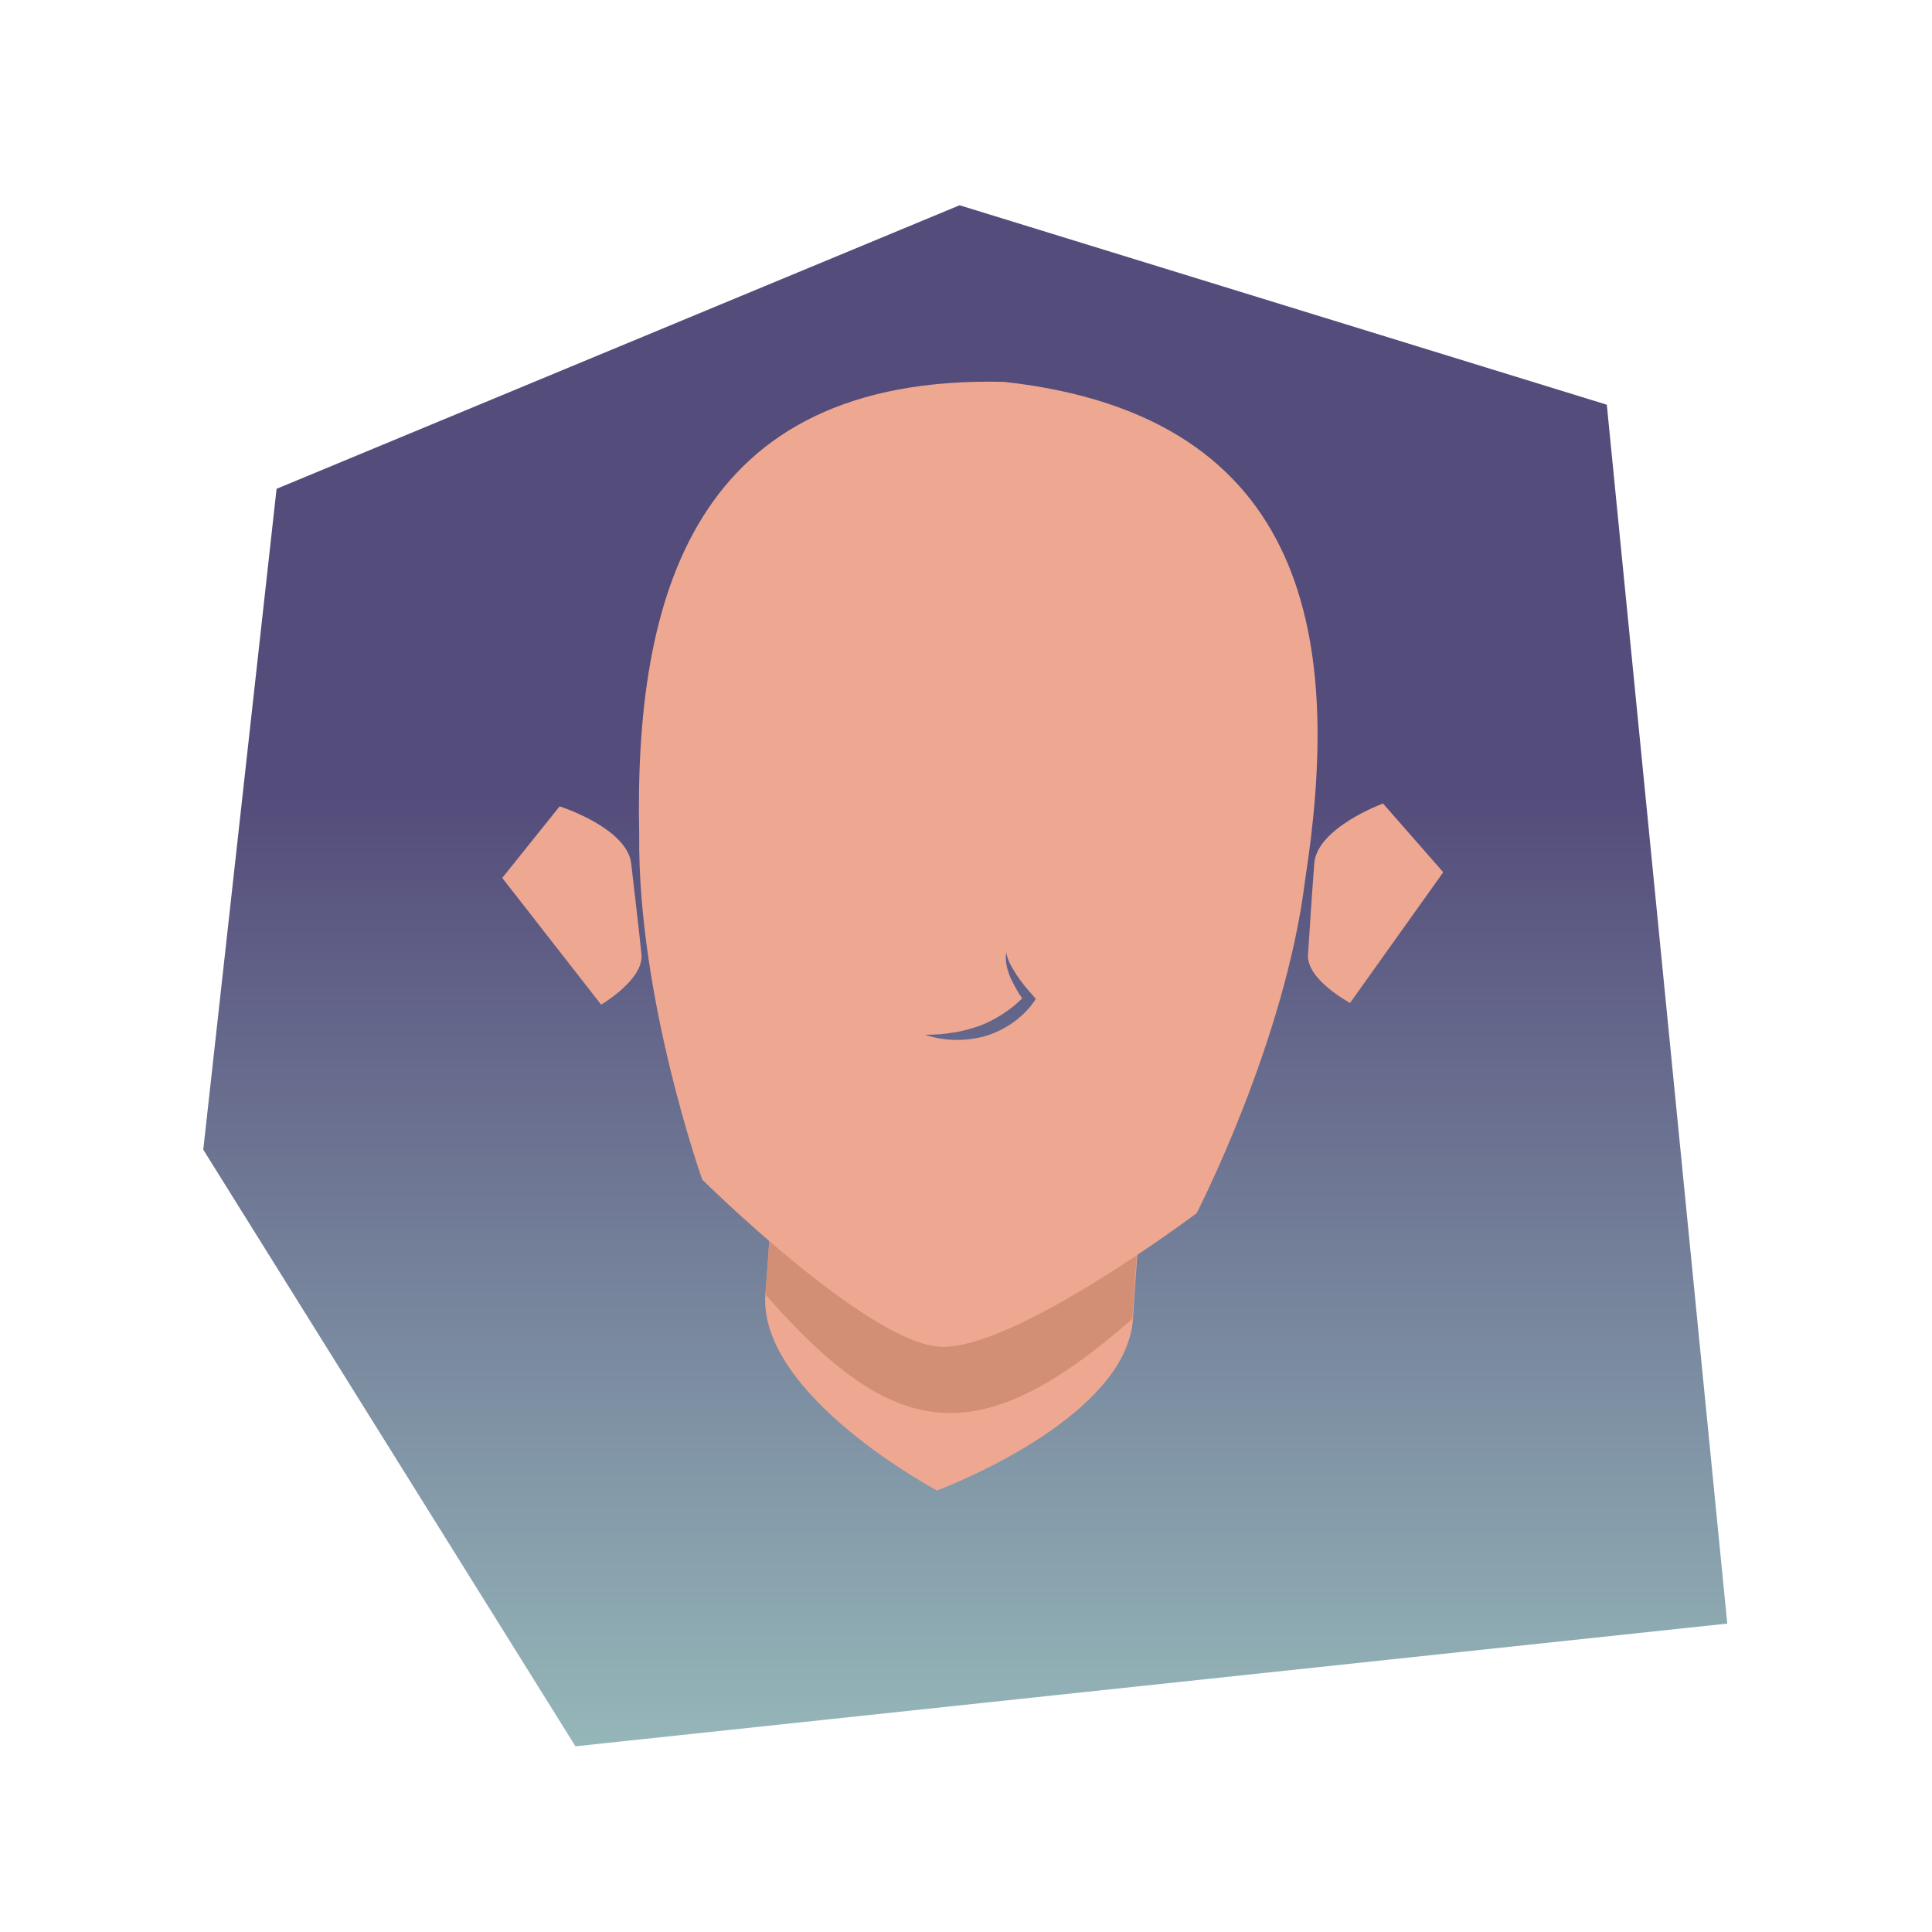
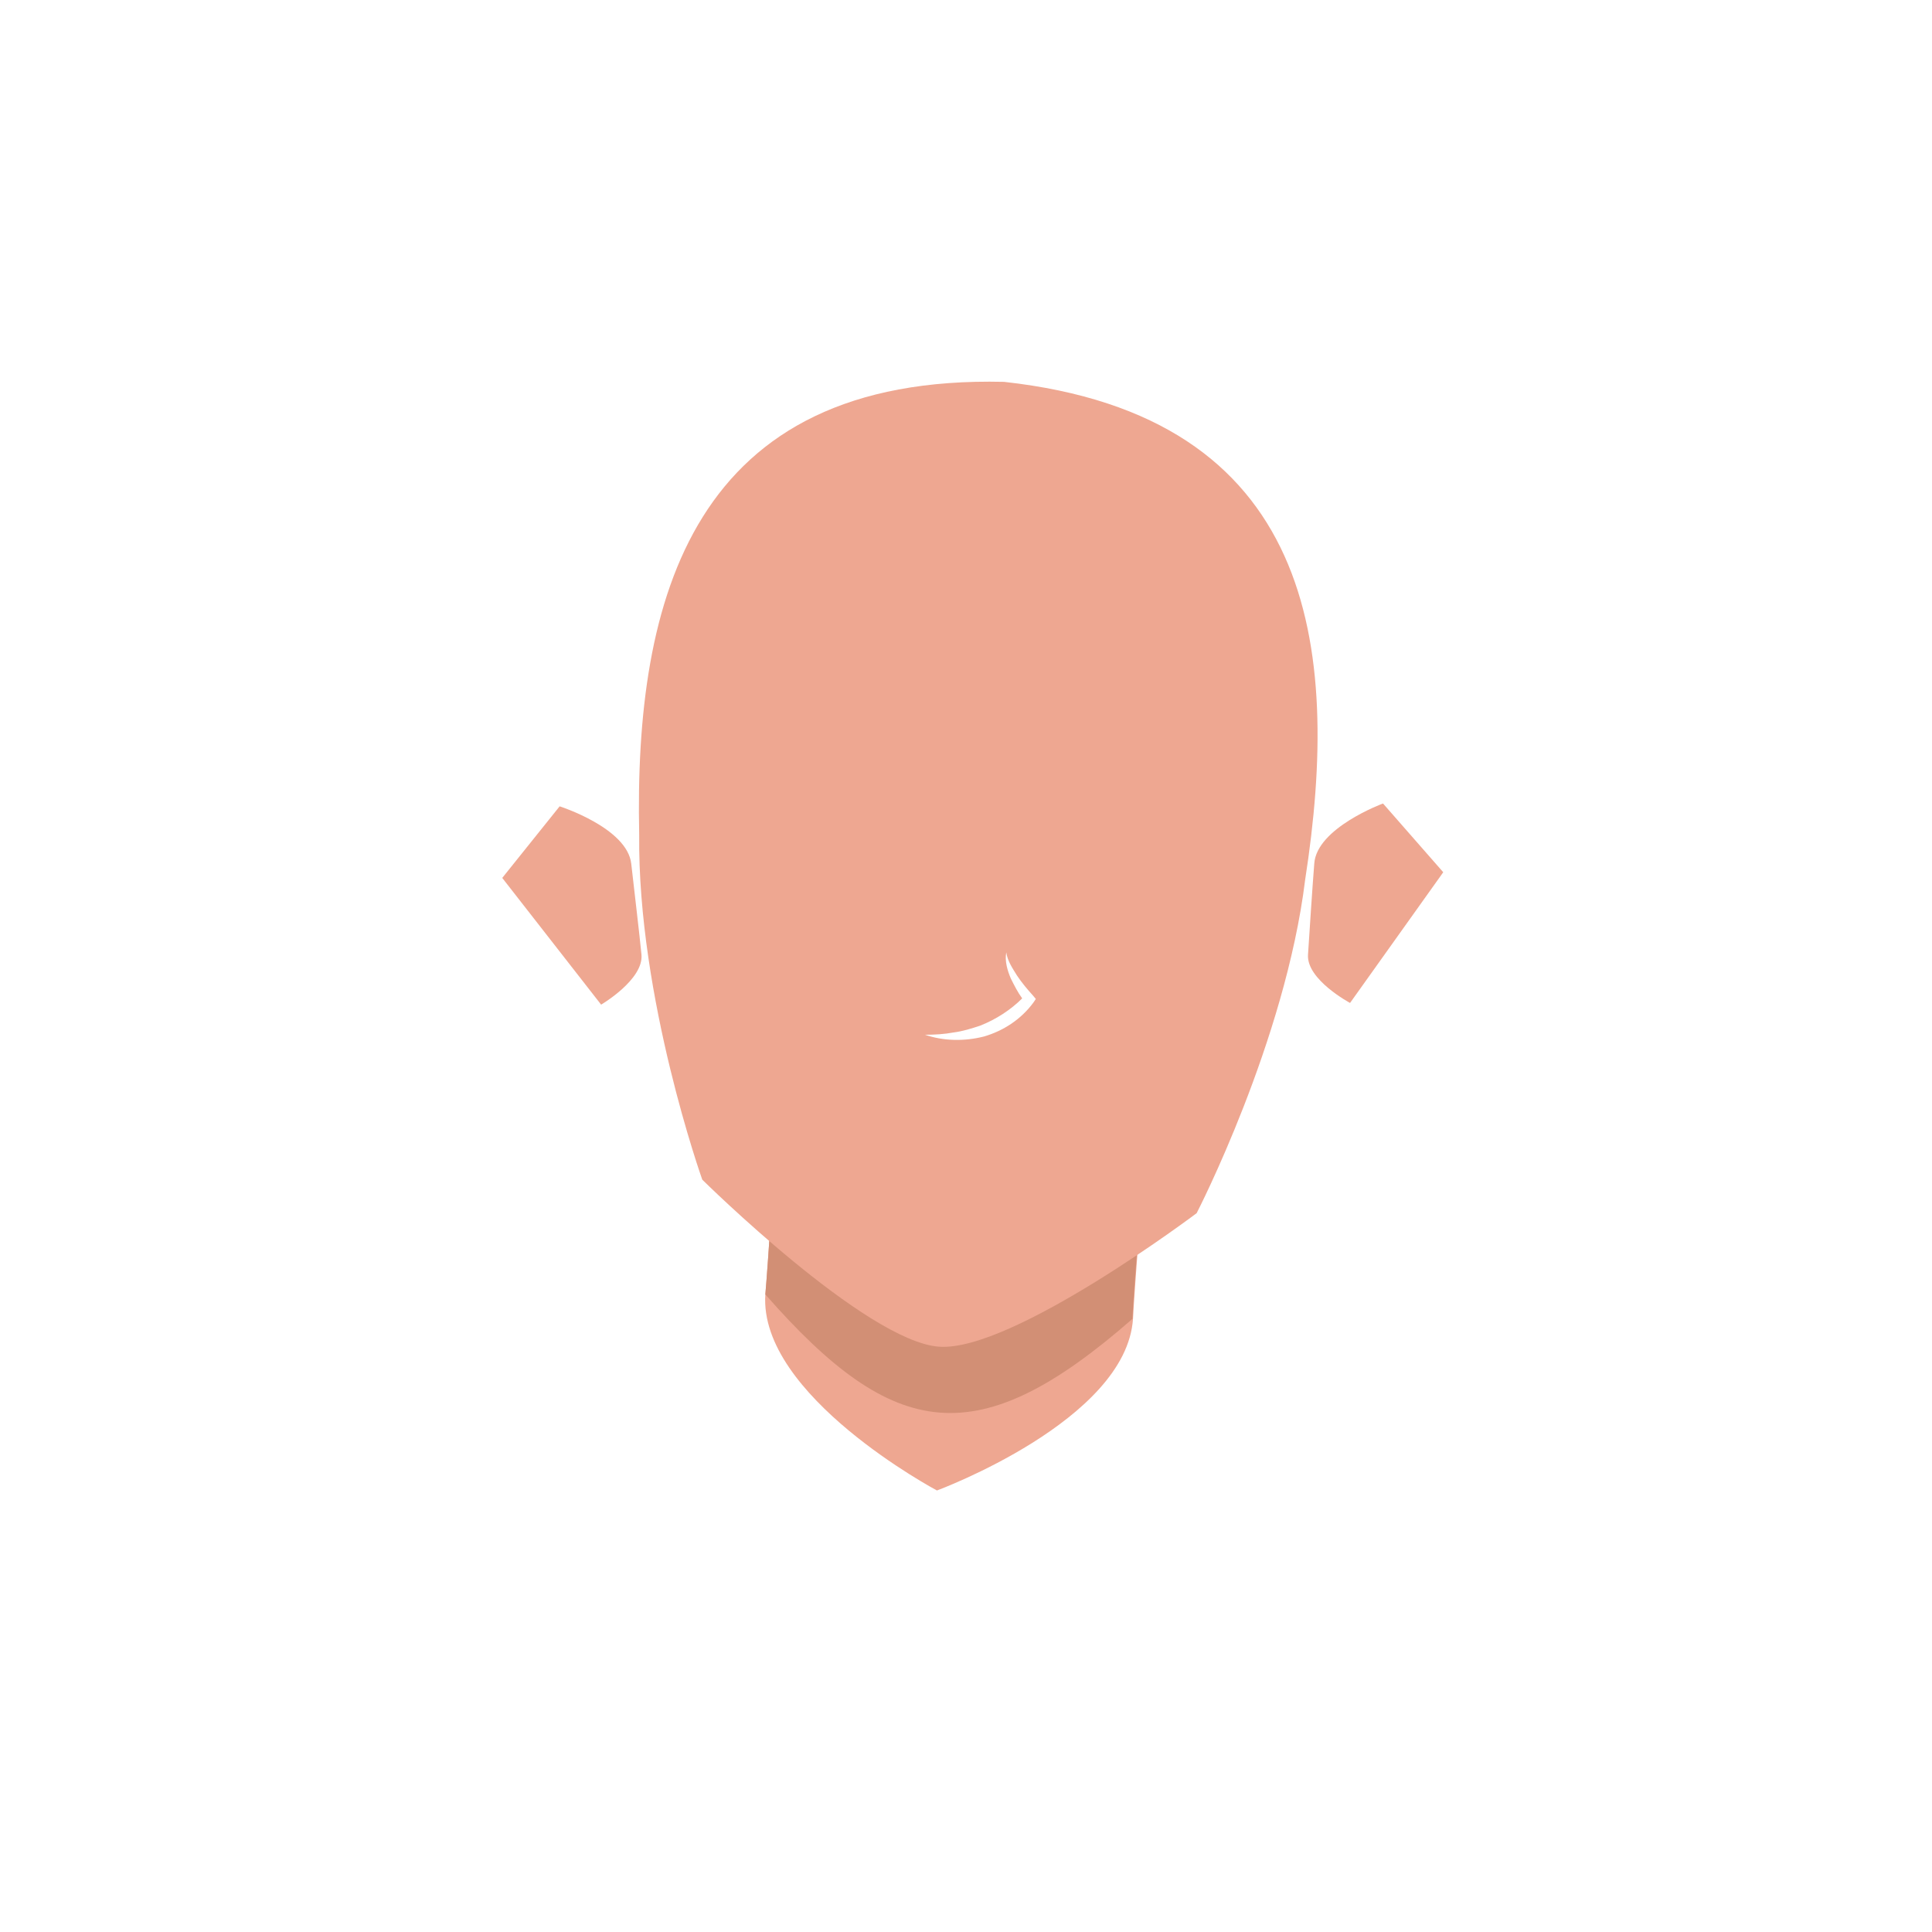
<svg xmlns="http://www.w3.org/2000/svg" version="1.1" id="Layer_1" x="0px" y="0px" viewBox="0 0 340 340" style="enable-background:new 0 0 340 340;" xml:space="preserve">
  <defs id="defs968">
    <linearGradient id="SVGID_1_-0" gradientUnits="userSpaceOnUse" x1="170" y1="335.72" x2="170" y2="130.003">
      <stop offset="0" style="stop-color:#D8AE5D" id="stop1034" />
      <stop offset="1" style="stop-color:#7C5059" id="stop1036" />
    </linearGradient>
    <linearGradient id="SVGID_1_-5" gradientUnits="userSpaceOnUse" x1="178.8" y1="35.633" x2="178.8" y2="210.799" gradientTransform="matrix(1,0,0,-1,0,340)">
      <stop offset="0" style="stop-color:#98BBBC" id="stop5980" />
      <stop offset="1" style="stop-color:#544C7B" id="stop5982" />
    </linearGradient>
  </defs>
  <style type="text/css" id="style938">
	.st0{fill:url(#SVGID_1_);}
	.st1{fill:none;stroke:#221F1F;stroke-width:2.03;stroke-miterlimit:10;}
	.st2{fill:#F4D4B8;}
	.st3{fill:#E5AB86;}
	.st4{fill:none;stroke:#221F1F;stroke-width:1.7;stroke-miterlimit:10;}
</style>
  <linearGradient id="SVGID_1_" gradientUnits="userSpaceOnUse" x1="175.45" y1="13.652" x2="175.45" y2="208.066" gradientTransform="matrix(1,0,0,-1,0,342)">
    <stop offset="0" style="stop-color:#9C4A8C" id="stop940" />
    <stop offset="1" style="stop-color:#78270E" id="stop942" />
  </linearGradient>
-   <polygon class="st0" points="44.7,191.8 57.6,75.5 177.8,25.6 291.7,60.7 312.9,275.2 110.2,296.8 " id="polygon5985" style="fill:url(#SVGID_1_-5)" transform="translate(-8.927947,10.52246)" />
  <path class="st2" d="m 135.588,215 c -0.1,2.2 -0.7,10.6 -0.9,12.8 -1.2,17.8 30.2,34.5 30.2,34.5 0,0 33.3,-12.3 34.5,-30.2 0.1,-2.2 0.7,-10.6 0.9,-12.8 z" id="path5989" style="fill:#eea791" />
  <path class="st3" d="m 135.588,215 c -0.1,2.2 -0.7,10.6 -0.9,12.8 22.7,25.9 37.4,28.1 64.6,4.3 0.1,-2.2 0.7,-10.6 0.9,-12.8 z" id="path5991" style="fill:#d28f75" />
  <path class="st2" d="m 111.088,152 c -0.7,-6.3 -12.6,-10.1 -12.6,-10.1 l -10.1,12.6 17.4,22.3 c 0,0 7.5,-4.4 7.1,-8.8 -0.3,-3.2 -1.4,-12.4 -1.8,-16 z" id="path5999" style="fill:#eea791" />
  <path class="st2" d="m 231.288,152 c 0.4,-6.3 12.1,-10.6 12.1,-10.6 l 10.6,12.1 -16.4,23 c 0,0 -7.7,-4.1 -7.4,-8.5 0.2,-3.1 0.8,-12.3 1.1,-16 z" id="path6001" style="fill:#eea791" />
  <path class="st2" d="m 176.688,67.2 c -54.8,-1.3 -65.1,38 -64.2,79.7 -0.3,28.7 11.1,60.7 11.1,60.7 0,0 28.8,28.5 41.7,29.4 12.9,0.9 45.3,-23.5 45.3,-23.5 0,0 15.6,-30.2 19.1,-58.7 6.4,-41.2 1.5,-81.6 -53,-87.6 z m 5.2,109.2 c -2.2,3 -5.3,5 -8.7,6 -3.5,0.9 -7.2,0.8 -10.4,-0.3 1.7,0 3.4,-0.1 5,-0.4 1.6,-0.2 3.2,-0.7 4.7,-1.2 2.8,-1.1 5.4,-2.8 7.4,-4.8 -0.8,-1.1 -1.4,-2.3 -2,-3.5 -0.6,-1.4 -1.1,-3.1 -0.8,-4.6 0.2,1.5 1.1,2.8 1.9,4.1 0.8,1.2 1.8,2.4 2.8,3.5 l 0.5,0.6 z" id="path6003" style="fill:#eea791" />
  <path class="st1" d="M 175.188,158" id="path947" style="fill:none;stroke:#221f1f;stroke-width:2.03;stroke-miterlimit:10" />
  <path class="st4" d="M 170.588,153.1" id="path953" style="fill:none;stroke:#221f1f;stroke-width:1.7;stroke-miterlimit:10" />
  <path class="st1" d="M 155.288,133.3" id="path955" style="fill:none;stroke:#221f1f;stroke-width:2.03;stroke-miterlimit:10" />
  <path class="st4" d="M 169.588,153.1" id="path957" style="fill:none;stroke:#221f1f;stroke-width:1.7;stroke-miterlimit:10" />
  <path class="st1" d="M 175.188,158" id="path1041" style="fill:none;stroke:#221f1f;stroke-width:2.03;stroke-miterlimit:10" />
  <path class="st4" d="M 170.588,153.1" id="path1047" style="fill:none;stroke:#221f1f;stroke-width:1.7;stroke-miterlimit:10" />
  <path class="st1" d="M 155.288,133.3" id="path1049" style="fill:none;stroke:#221f1f;stroke-width:2.03;stroke-miterlimit:10" />
  <path class="st4" d="M 169.588,153.1" id="path1051" style="fill:none;stroke:#221f1f;stroke-width:1.7;stroke-miterlimit:10" />
  <path class="st1" d="M 175.188,158" id="path5987" style="fill:none;stroke:#221f1f;stroke-width:2.03;stroke-miterlimit:10" />
  <path class="st4" d="M 170.588,153.1" id="path5993" style="fill:none;stroke:#221f1f;stroke-width:1.7;stroke-miterlimit:10" />
  <path class="st1" d="M 155.288,133.3" id="path5995" style="fill:none;stroke:#221f1f;stroke-width:2.03;stroke-miterlimit:10" />
  <path class="st4" d="M 169.588,153.1" id="path5997" style="fill:none;stroke:#221f1f;stroke-width:1.7;stroke-miterlimit:10" />
</svg>
